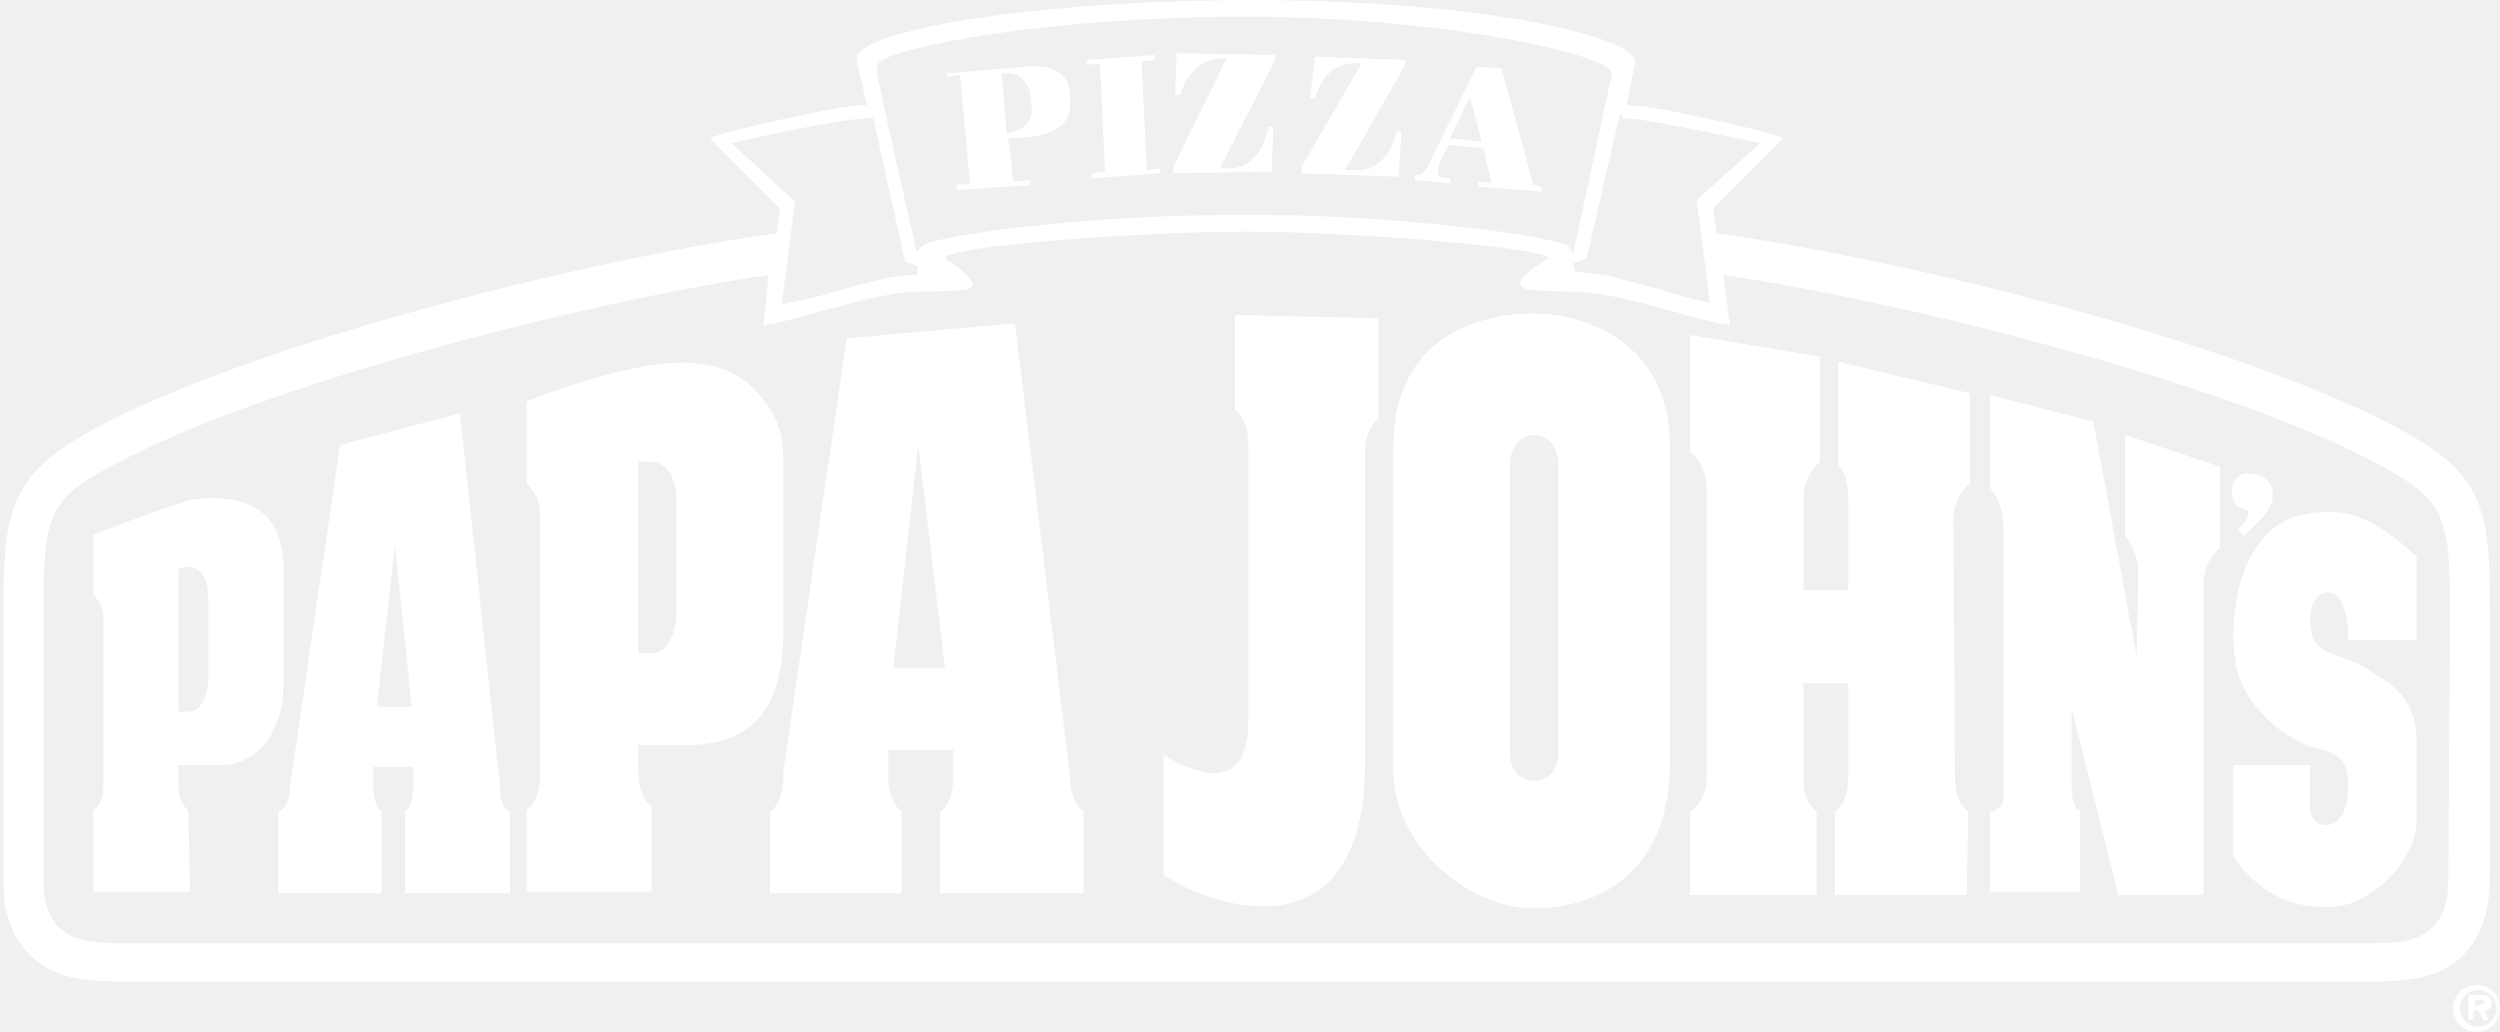
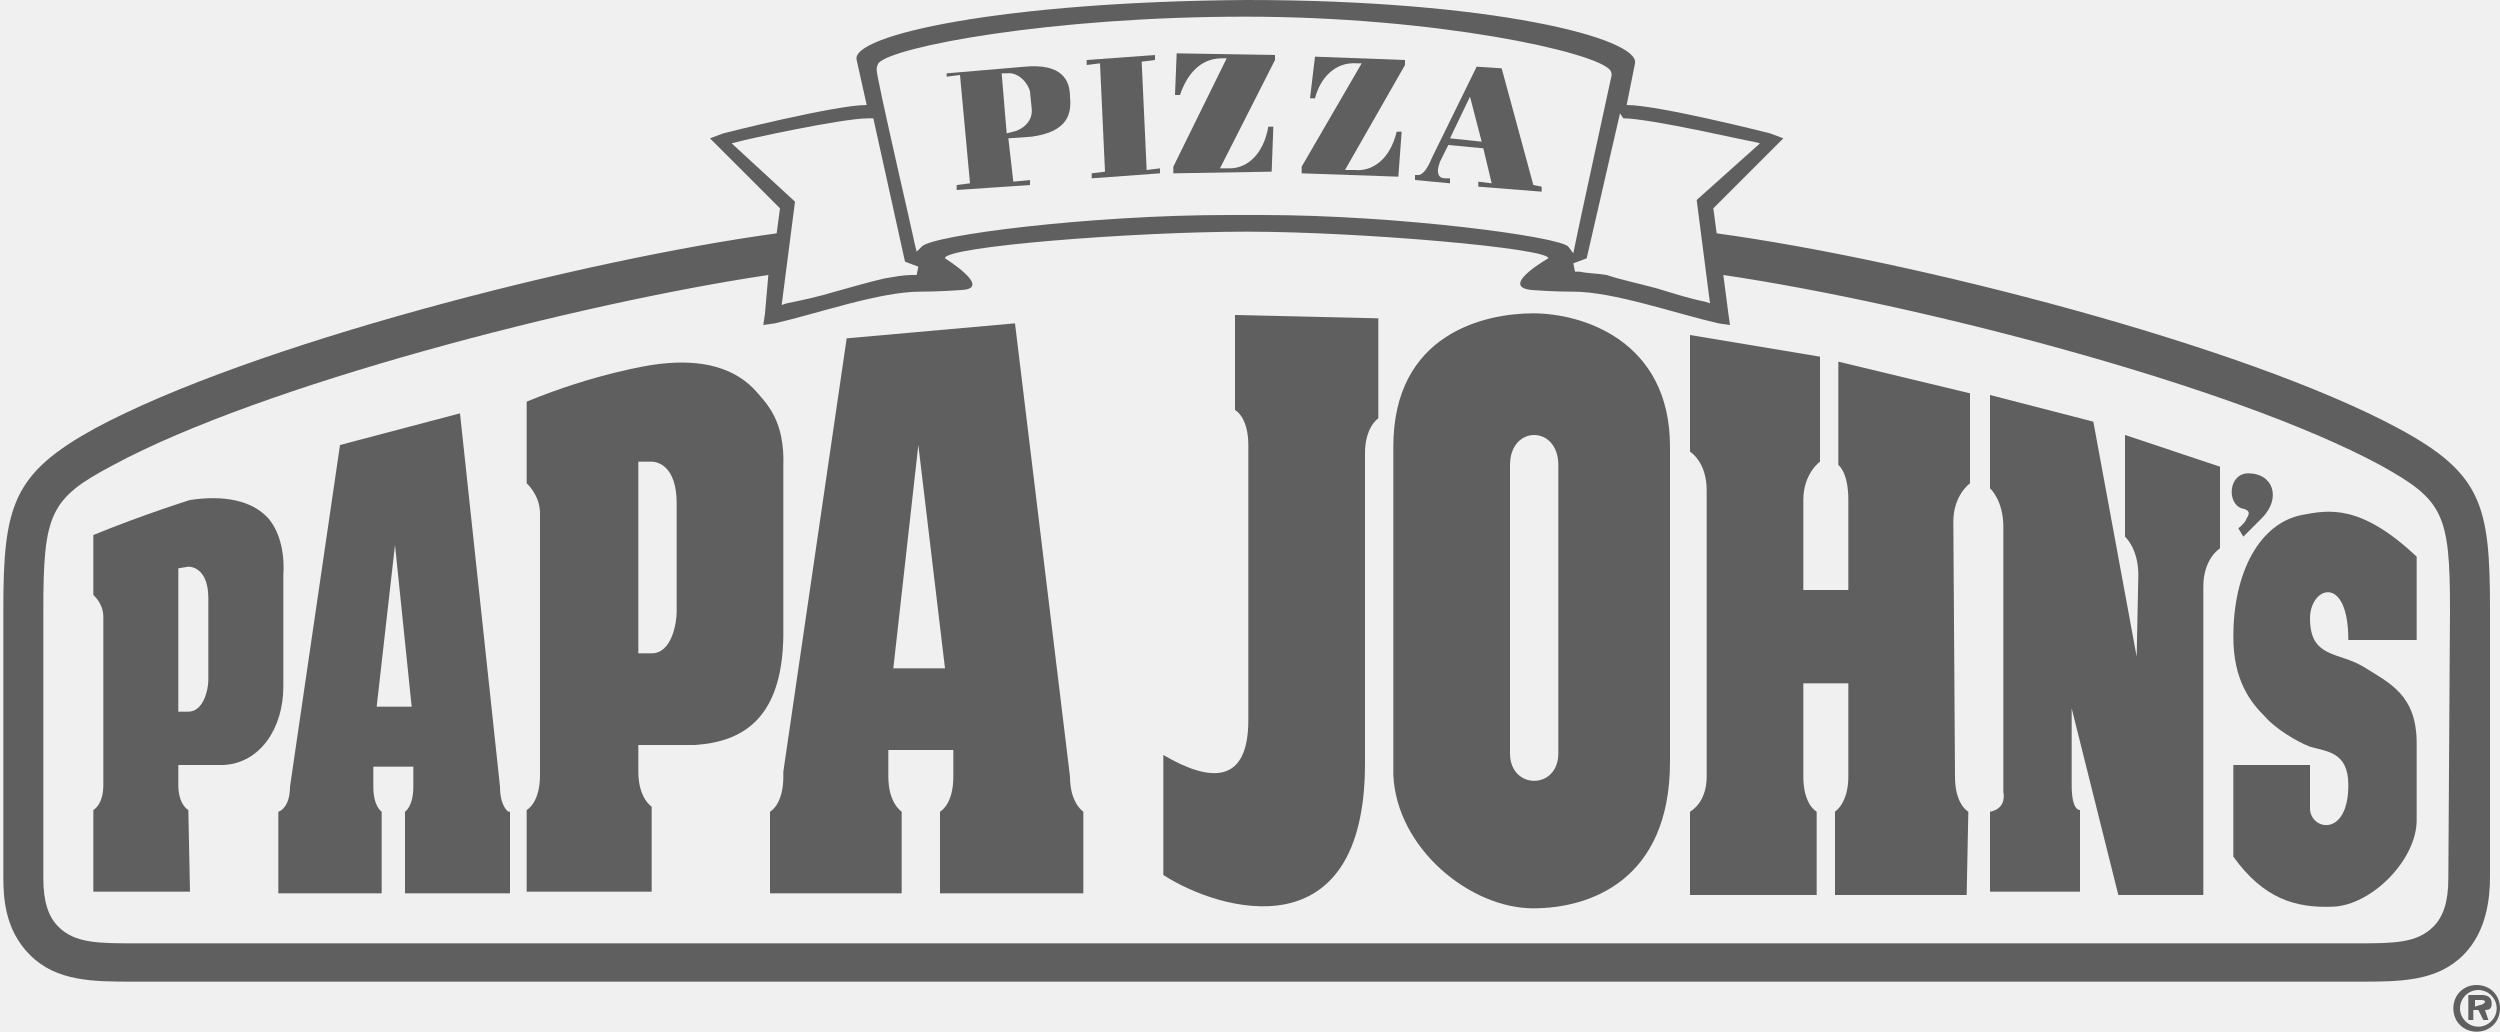
<svg xmlns="http://www.w3.org/2000/svg" version="1.1" id="Layer_1" x="0px" y="0px" viewBox="0 0 150 61.9" style="enable-background:new 0 0 150 61.9;" xml:space="preserve">
  <style type="text/css">
- 	.st0{fill:#FFFFFF;}
+ 	.st0{fill:#605f5f;}
</style>
  <g id="humana">
</g>
  <g id="humana_vitality">
</g>
  <g id="jencare">
    <g>
      <path class="st0" d="M147.2,60.5c0-0.8,0.6-1.4,1.4-1.4c0.8,0,1.4,0.6,1.4,1.4s-0.6,1.4-1.4,1.4C147.8,61.9,147.2,61.3,147.2,60.5    z M149.8,60.5c0-0.6-0.5-1.1-1.1-1.1s-1.1,0.5-1.1,1.1s0.5,1.1,1.1,1.1S149.8,61.1,149.8,60.5z M149.3,61.2H149l-0.3-0.6h-0.3v0.6    h-0.3v-1.5h0.8c0.3,0,0.6,0.1,0.6,0.5c0,0.3-0.1,0.4-0.4,0.4L149.3,61.2z M148.8,60.3c0.1,0,0.3-0.1,0.3-0.2s-0.2-0.1-0.3-0.1    h-0.3v0.4L148.8,60.3L148.8,60.3z" />
      <g>
        <path class="st0" d="M11.4,53.5H5.6v-4.9c0,0,0.6-0.3,0.6-1.5V37c0-0.8-0.6-1.3-0.6-1.3v-3.6c3.2-1.3,5.8-2.1,5.8-2.1     c2-0.3,3.7,0,4.7,1.1c0.6,0.7,1,1.9,0.9,3.4c0,0,0,6.5,0,6.7c0,2.5-1.4,4.6-3.6,4.7h-2.7v1.2c0,1.2,0.6,1.5,0.6,1.5L11.4,53.5z      M10.7,34.1v8.6h0.6c0.9,0,1.2-1.3,1.2-1.9v-4.9c0-1.7-0.9-1.9-1.2-1.9L10.7,34.1L10.7,34.1z" />
        <path class="st0" d="M83.6,26.8c0-6.8,5.5-8,8.4-8s8.2,1.6,8.2,8v18.9c0,7.2-4.9,8.8-8.2,8.8c-3.8,0-8.2-3.6-8.4-8V26.8z      M90.6,45.2c0,2.2,2.9,2.2,2.9,0V27.9c0-2.4-2.9-2.4-2.9,0V45.2z" />
        <path class="st0" d="M138.6,45.9H134v5.5c1.8,2.5,3.7,3.1,6,3s5-2.8,5-5.2v-4.6c0-2.9-1.6-3.6-3.2-4.6c-1.5-0.9-3.2-0.5-3.2-2.9     c0-1.9,2.3-2.7,2.3,1.3h4.1v-5c-3.4-3.2-5.3-2.8-6.9-2.5c-2.5,0.5-4.1,3.4-4.1,7.3c0,2.6,1,3.9,1.9,4.8c0.6,0.7,1.9,1.5,2.7,1.8     c1,0.3,2.3,0.3,2.3,2.3c0,3.2-2.3,2.7-2.3,1.4V45.9L138.6,45.9z" />
        <path class="st0" d="M134.3,31.7l0.3,0.5l1.1-1.1c1.2-1.2,0.7-2.7-0.8-2.7c-1.2,0-1.3,1.8-0.4,2.1c0.5,0.1,0.5,0.3,0.3,0.6     C134.7,31.4,134.3,31.7,134.3,31.7z" />
        <path class="st0" d="M17.4,47.2l3-20.5l7.2-1.9L30,47.2c0,1.2,0.5,1.5,0.5,1.5h0.1v4.9h-6.3v-4.9c0,0,0.5-0.3,0.5-1.5V46h-2.4     v1.2c0,1.2,0.5,1.5,0.5,1.5v4.9h-6.2v-4.9C16.8,48.7,17.4,48.4,17.4,47.2z M22.6,42.4h2.1l-1-9.7L22.6,42.4z" />
        <path class="st0" d="M81.9,27.2c0-1.6,0.8-2.1,0.8-2.1v-6l-8.6-0.2v5.7c0,0,0.8,0.4,0.8,2.1v16.5c0,3.8-2.2,3.8-5.1,2.1v7.2     c3.4,2.2,12.1,4.7,12.1-6.7L81.9,27.2L81.9,27.2z" />
        <path class="st0" d="M118.1,48.7c0,0-0.8-0.4-0.8-2.1l-0.1-15.3c0-1.6,1-2.3,1-2.3v-5.4l-7.9-1.9v6.2c0,0,0.6,0.4,0.6,2.1v5.4     h-2.7V30c0-1.6,1-2.3,1-2.3v-6.3l-7.8-1.3v7c0,0,1,0.6,1,2.3v17.2c0,1.6-1,2.1-1,2.1v5h7.6v-5c0,0-0.8-0.4-0.8-2.1V41h2.7v5.6     c0,1.6-0.8,2.1-0.8,2.1v5h7.9L118.1,48.7" />
        <path class="st0" d="M119.4,48.7c0,0,1-0.1,0.8-1.2V31.6c0-1.6-0.8-2.3-0.8-2.3v-5.6l6.2,1.6l2.6,14.1l0.1-4.9     c0-1.6-0.8-2.3-0.8-2.3v-6.1l5.7,1.9v4.9c0,0-1,0.6-1,2.3v18.5h-5.1l-2.8-11.2v4.6c0,1.6,0.5,1.5,0.5,1.5v4.9h-5.4V48.7" />
        <path class="st0" d="M38.3,27.7v11.5h0.8c1.2,0,1.5-1.8,1.5-2.5v-6.5c0-2.3-1.2-2.5-1.5-2.5H38.3z M39.1,53.5h-7.5v-4.9     c0,0,0.8-0.4,0.8-2.1V30.8c0-1.1-0.8-1.8-0.8-1.8v-4.9c4.1-1.7,7.5-2.2,7.5-2.2c2.6-0.4,4.7,0,6.1,1.4c0.8,0.9,1.9,1.9,1.8,4.7     c0,0,0,9.4,0,9.6c0.1,5.5-2.4,6.9-5.3,7.1h-3.4v1.6c0,1.6,0.8,2.1,0.8,2.1V53.5L39.1,53.5z" />
        <path class="st0" d="M47,46.3l3.8-26l10.1-0.9l3.3,27.2c0,1.6,0.8,2.1,0.8,2.1v4.9h-8.6v-4.9c0,0,0.8-0.4,0.8-2.1V45h-3.9v1.6     c0,1.6,0.8,2.1,0.8,2.1v4.9h-7.9v-4.9c0,0,0.8-0.4,0.8-2.1 M53.6,40.1h3.1l-1.6-13.4L53.6,40.1z" />
      </g>
      <g>
        <path class="st0" d="M57.4,11.4v-0.3l0.8-0.1l-0.6-6.5l-0.8,0.1V4.4L61.5,4c2.2-0.2,2.7,0.8,2.7,1.8c0.1,1-0.1,2.1-2.3,2.4     l-1.4,0.1l0.3,2.6l1-0.1v0.3L57.4,11.4z M60.4,8l0.4-0.1c0.5-0.1,1.2-0.6,1.1-1.4l-0.1-1c-0.1-0.5-0.7-1.2-1.4-1.1h-0.3L60.4,8z" />
        <path class="st0" d="M65.5,10.7v-0.3l0.8-0.1L66,3.8l-0.8,0.1V3.6l4.1-0.3v0.3l-0.8,0.1l0.3,6.5l0.8-0.1v0.3L65.5,10.7z" />
        <path class="st0" d="M76.5,3.3v0.3l-3.3,6.5h0.6c1,0,2-0.8,2.3-2.5h0.3l-0.1,2.7l-5.9,0.1V10l3.2-6.5h-0.3c-1.3,0-2.1,1-2.5,2.2     h-0.3l0.1-2.5L76.5,3.3L76.5,3.3z" />
        <path class="st0" d="M84.3,3.6v0.3l-3.6,6.3h0.6c1,0.1,2.1-0.6,2.5-2.3h0.3l-0.2,2.7l-5.8-0.2V10l3.6-6.2h-0.3     c-1.3-0.1-2.2,0.9-2.5,2.1h-0.3l0.3-2.5L84.3,3.6z" />
        <path class="st0" d="M84.9,10.8v-0.3h0.2c0.3,0,0.6-0.5,0.8-1L88.6,4l1.5,0.1l1.9,7l0.5,0.1v0.3l-3.8-0.3v-0.3l0.8,0.1L89,8.9     l-2.1-0.2l-0.5,1c-0.3,0.8,0,1,0.3,1H87V11L84.9,10.8z M88.2,5.8L87,8.3l1.9,0.2L88.2,5.8z" />
      </g>
      <path class="st0" d="M143.9,25.7c-9.3-5-29.2-10.1-40.9-11.7l-0.2-1.5l3.7-3.7l0.5-0.5L106.2,8c0,0-6.7-1.7-8.6-1.7l0.5-2.5    C98.4,2.3,89.5,0,74.8,0C60.2,0.1,51,2.1,51.4,3.6L52,6.3c-1.9,0-8.6,1.7-8.6,1.7l-0.8,0.3l0.5,0.5l3.7,3.7L46.6,14    C34.9,15.6,15,20.7,5.7,25.7c-4.9,2.7-5.5,4.6-5.5,10.8v16.1c0,1.3,0.1,3.2,1.6,4.7c1.6,1.6,3.8,1.6,6.3,1.6h0.2h133h0.2    c2.5,0,4.7,0,6.3-1.6c1.4-1.4,1.6-3.4,1.6-4.7V36.5C149.4,30.3,148.9,28.4,143.9,25.7z M97.4,7.1c1.6,0,7.6,1.4,7.8,1.4l0.4,0.1    l-3.8,3.4l0.8,6.2l-0.3-0.1c-1-0.2-1.9-0.5-2.9-0.8c-1.1-0.3-2.1-0.5-3-0.8c-0.6-0.1-1.2-0.1-1.6-0.2h-0.3l-0.1-0.5l0.8-0.3l2-8.7    L97.4,7.1z M52.7,3.8c0.8-1,10.4-2.8,22-2.8c11.4,0,21,2.1,21.9,3.2c0.1,0.1,0.1,0.3,0.1,0.3c-0.1,0.5-2.2,10.1-2.2,10.2l-0.1,0.5    l-0.3-0.4c-0.5-0.6-10.2-1.9-18.4-1.9c-0.3,0-0.6,0-1,0c-0.3,0-0.6,0-1,0c-8.2,0-17.8,1.2-18.4,1.9L55,15.1l-0.1-0.4    c0-0.1-2.3-10-2.3-10.5C52.6,4.1,52.6,4,52.7,3.8z M43.9,8.6l0.4-0.1c0.3-0.1,6.2-1.4,7.8-1.4h0.3l1.9,8.6l0.8,0.3L55,16.5h-0.3    c-0.5,0-1,0.1-1.6,0.2c-0.9,0.2-1.9,0.5-3,0.8c-1,0.3-1.9,0.5-2.9,0.7l-0.3,0.1l0.8-6.2L43.9,8.6z M146.9,52.7    c0,1.4-0.3,2.3-0.9,2.9c-1,1-2.4,1-4.6,1h-0.2H8.2H8.1c-2.2,0-3.6,0-4.6-1c-0.6-0.6-0.9-1.5-0.9-2.9V36.6c0-5.8,0.4-6.7,4.2-8.7    c8.9-4.8,27.9-9.7,39.3-11.4l-0.2,2.3l-0.1,0.7l0.7-0.1c2.6-0.6,6.3-1.9,8.7-1.9c0,0,1.2,0,2.5-0.1c1.9-0.1-1-1.9-1-1.9    c-0.1-0.7,11.3-1.6,18.1-1.6s18.2,1,18.1,1.6c0,0-3,1.7-1,1.9c1.2,0.1,2.5,0.1,2.5,0.1c2.4,0,6.1,1.3,8.7,1.9l0.7,0.1l-0.1-0.7    l-0.3-2.3c11.5,1.7,30.5,6.6,39.4,11.4c3.8,2.1,4.2,2.9,4.2,8.7L146.9,52.7L146.9,52.7z" />
    </g>
  </g>
  <g id="great_for_you">
</g>
  <g id="dr._shep">
</g>
  <g id="ge">
</g>
  <g id="aha">
</g>
  <g id="diamond">
</g>
  <g id="brown_foreman">
</g>
  <g id="masterbrand">
</g>
  <g id="aristokraft">
</g>
  <g id="decora">
</g>
  <g id="gaither">
</g>
  <g id="unbridled_eve">
</g>
  <g id="papa_johns">
</g>
  <g id="dr_jan">
</g>
  <g id="lawn_pro">
</g>
  <g id="goo">
</g>
  <g id="b__x26__b">
</g>
  <g id="mindy_smith">
</g>
  <g id="tesseract">
</g>
  <g id="grandparents.com">
</g>
  <g id="ican">
</g>
  <g id="my_well_being">
</g>
  <g id="apple_patch">
</g>
</svg>
